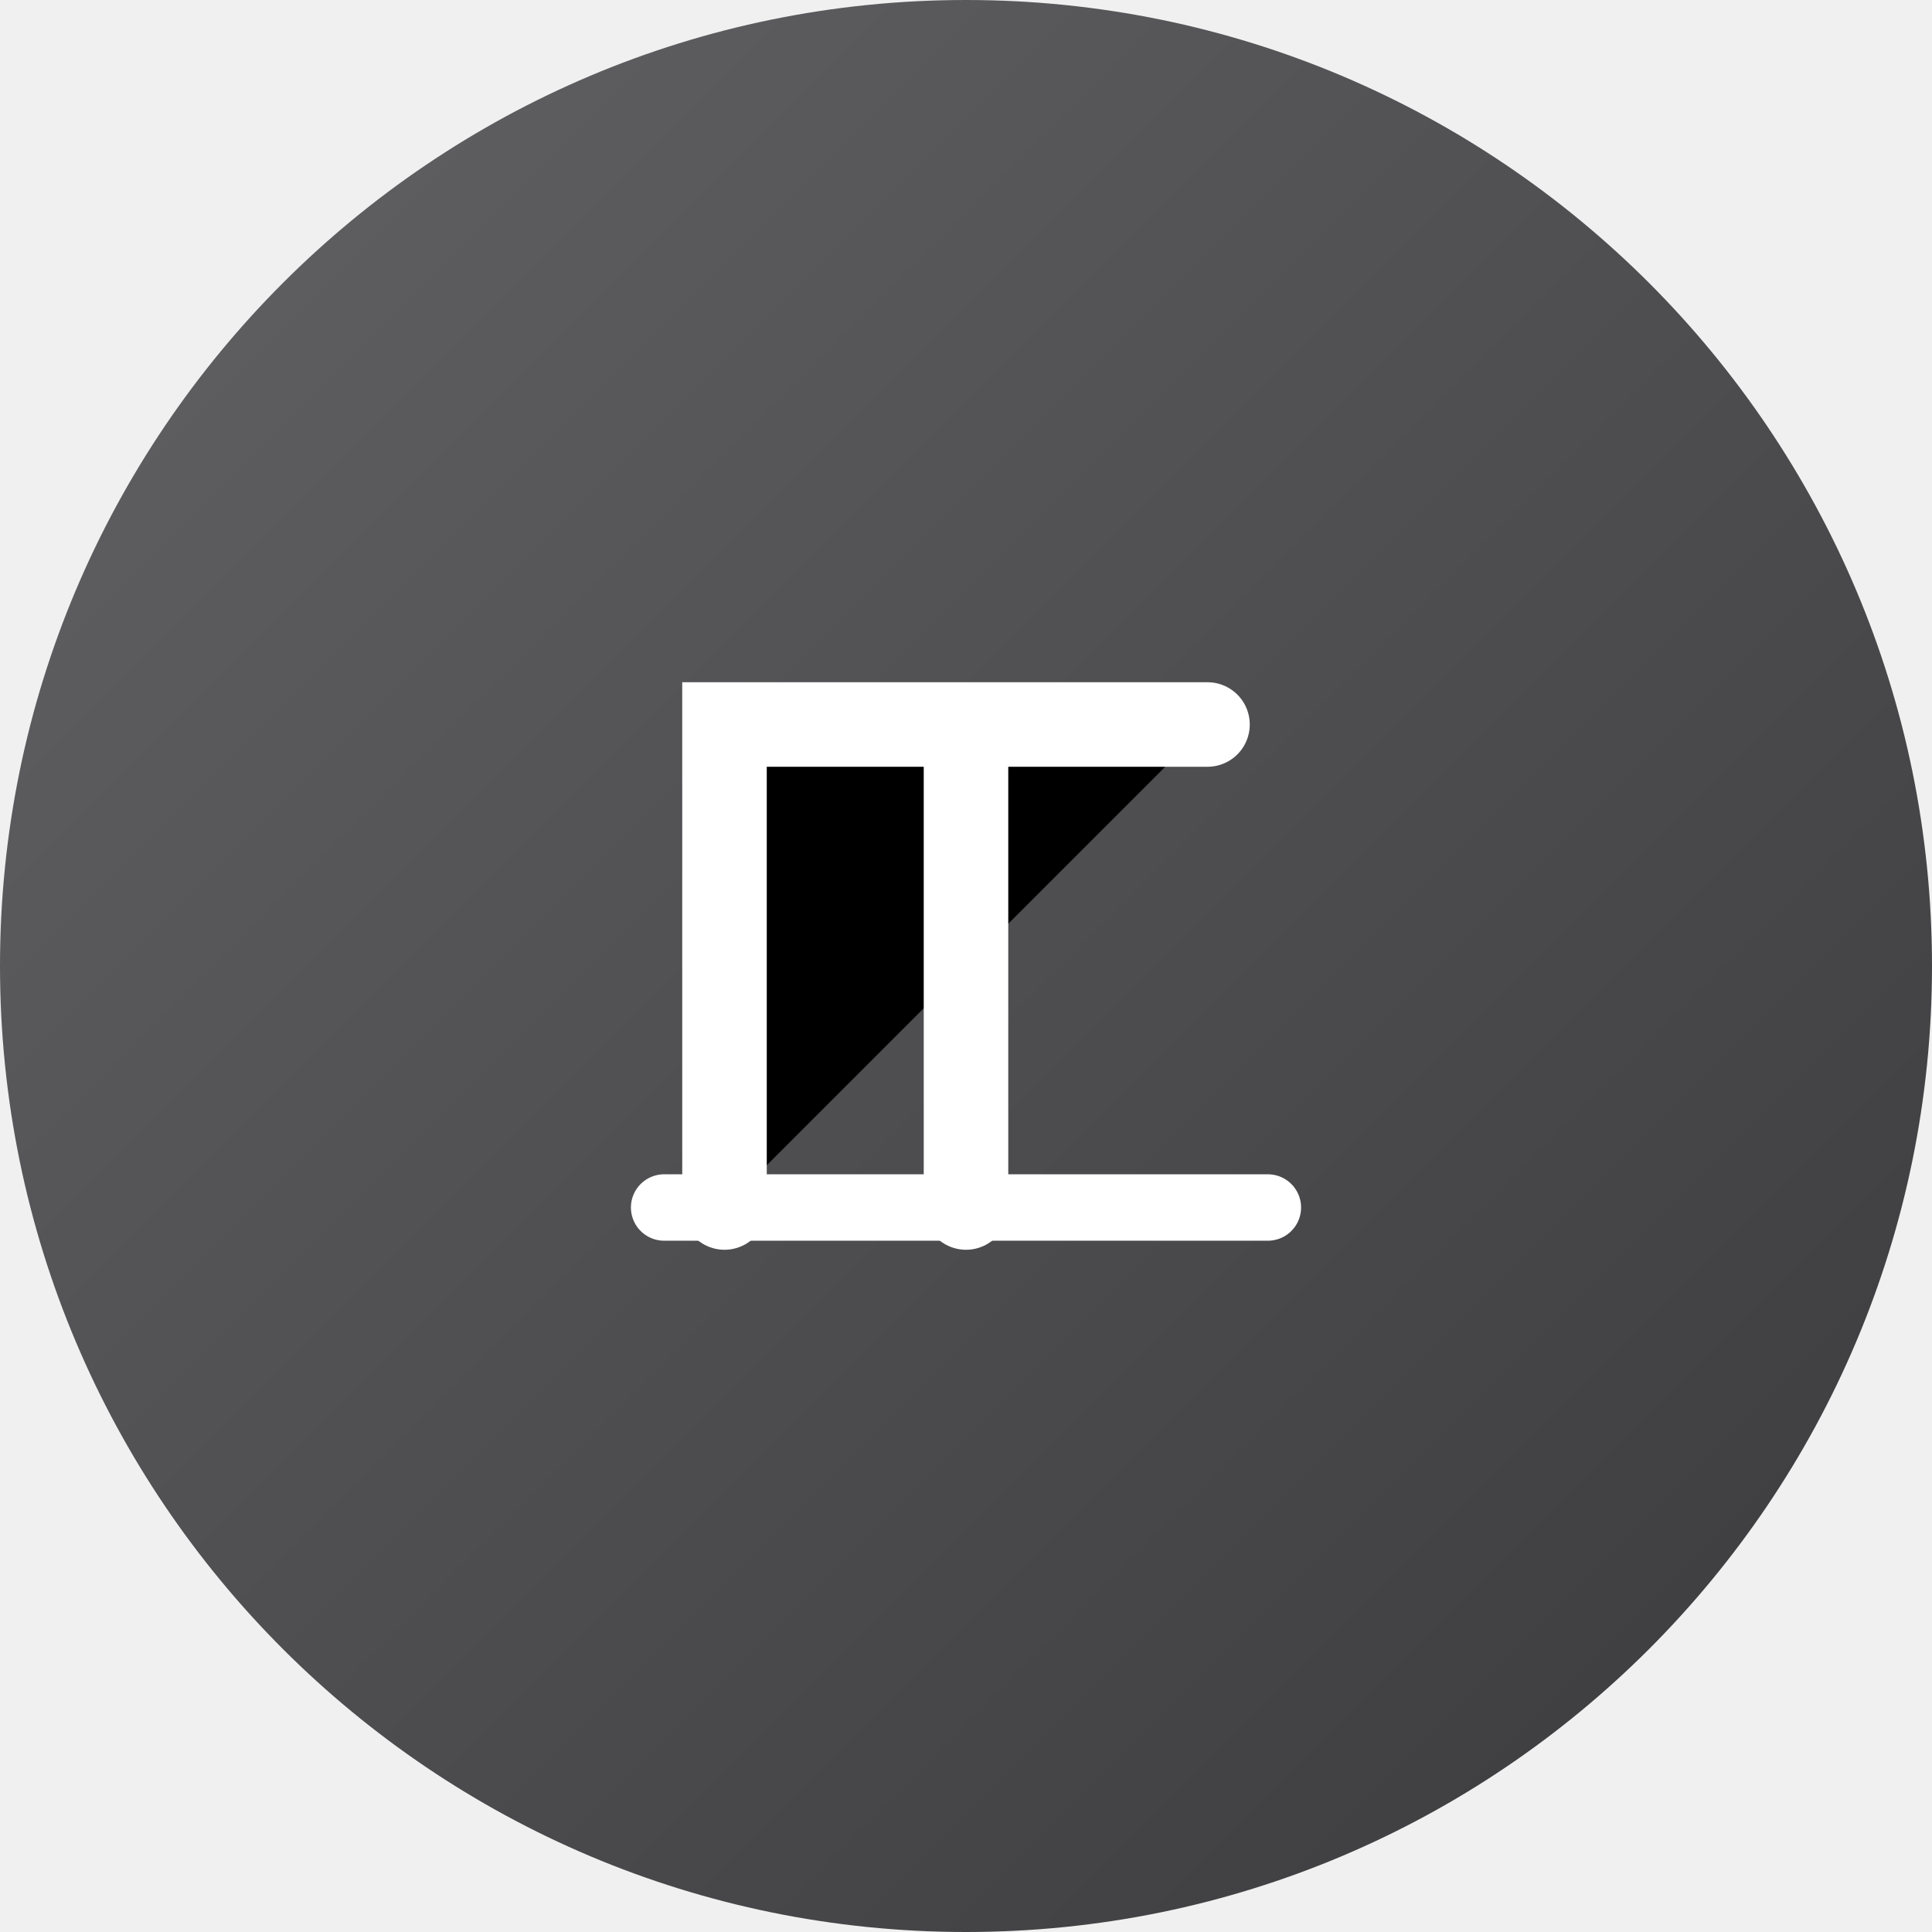
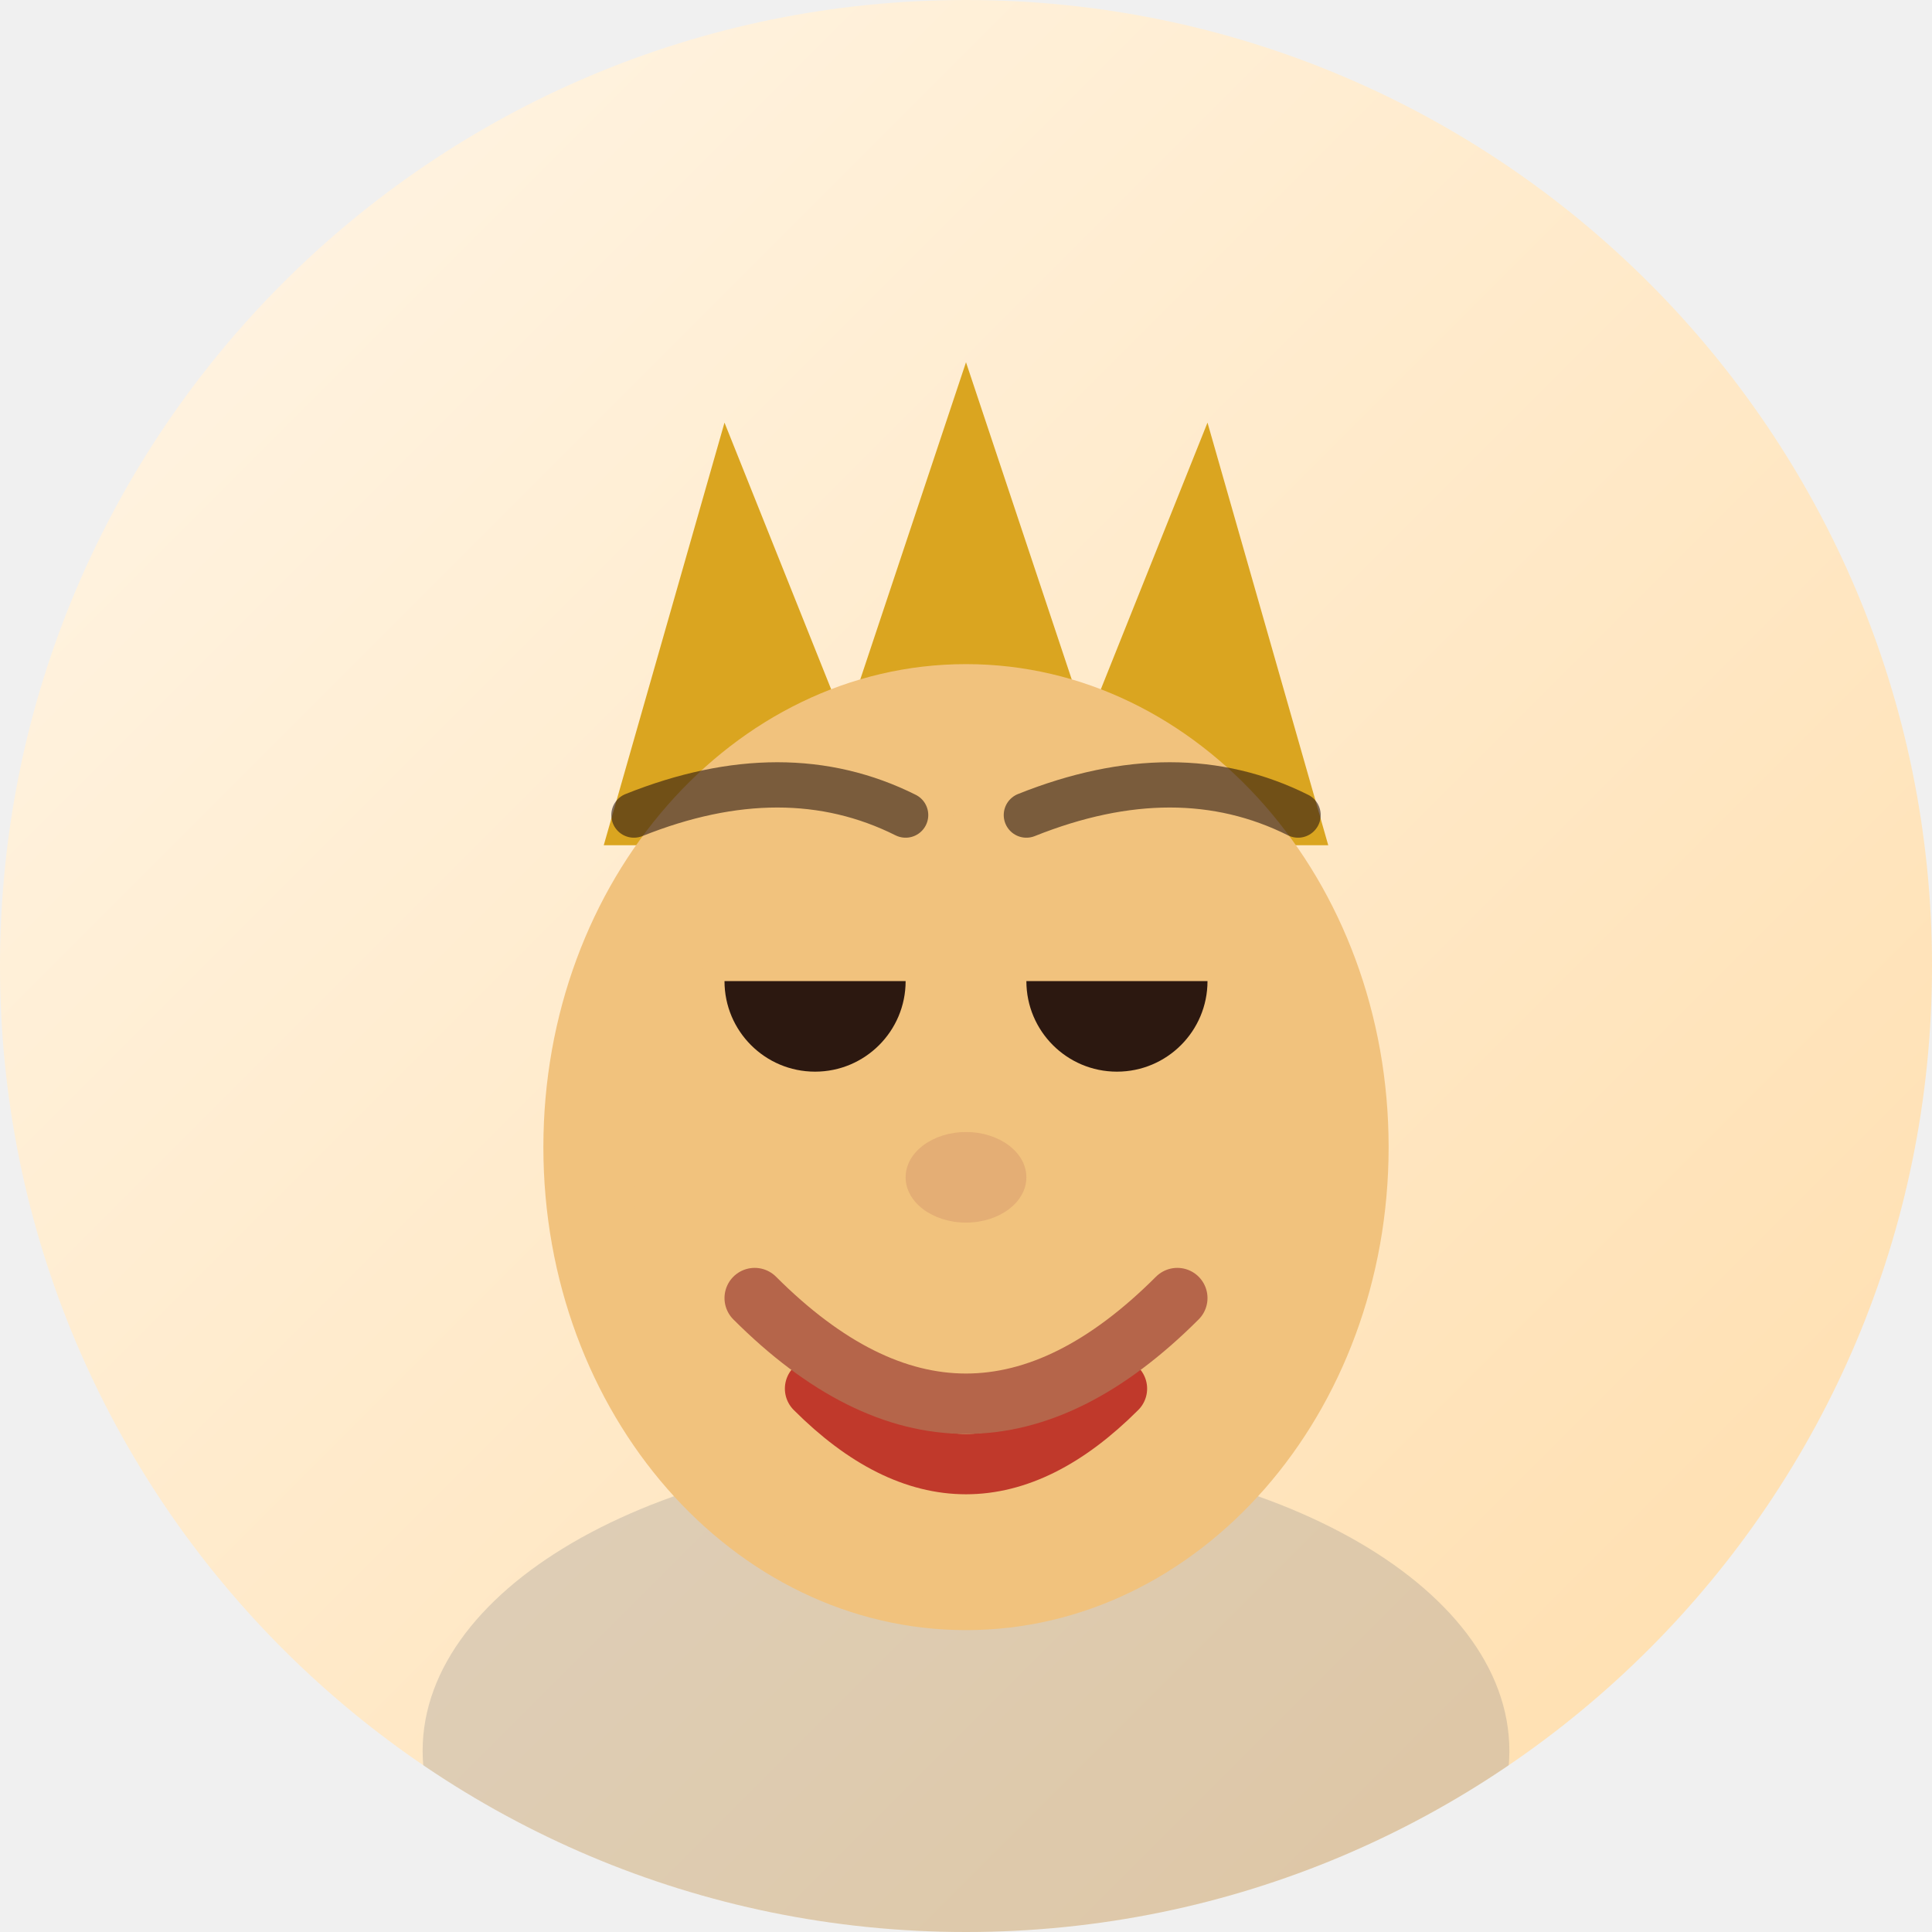
- <svg xmlns="http://www.w3.org/2000/svg" viewBox="0 0 64 64" role="img" aria-label="Typography">
+ <svg xmlns="http://www.w3.org/2000/svg" viewBox="0 0 64 64" role="img" aria-label="Energetic — bright smile">
  <defs>
-     <linearGradient id="bg" x1="0" y1="0" x2="64" y2="64" gradientUnits="userSpaceOnUse">
-       <stop offset="0%" stop-color="#636366" />
-       <stop offset="100%" stop-color="#3a3a3c" />
+     <linearGradient id="bg-pax12" x1="8" y1="8" x2="56" y2="56" gradientUnits="userSpaceOnUse">
+       <stop offset="0%" stop-color="#FFF3E0" />
+       <stop offset="100%" stop-color="#FFE0B2" />
    </linearGradient>
+     <clipPath id="clip-pax12">
+       <circle cx="32" cy="32" r="32" />
+     </clipPath>
  </defs>
-   <circle cx="32" cy="32" r="32" fill="url(#bg)" />
-   <path d="M24 40V24h16M32 24v16" stroke="#fff" stroke-width="2.8" stroke-linecap="round" />
-   <path d="M22 40h20" stroke="#fff" stroke-width="2.2" stroke-linecap="round" />
+   <circle cx="32" cy="32" r="32" fill="url(#bg-pax12)" />
+   <g clip-path="url(#clip-pax12)">
+     <ellipse cx="32" cy="58" rx="18" ry="10" fill="#4A5568" opacity=".18" />
+     <path d="M20 28l4-14 4 10 4-12 4 12 4-10 4 14H20z" fill="#DAA520" />
+     <ellipse cx="32" cy="38" rx="14" ry="16" fill="#F1C27D" />
+     <ellipse cx="32" cy="40" rx="11" ry="13" fill="#F1C27D" />
+     <path d="M21 27q5-2 9 0M34 27q5-2 9 0" fill="none" stroke="#2C1810" stroke-width="1.5" stroke-linecap="round" opacity=".6" />
+     <path d="M24 32.5a3 3 0 006 0M34 32.5a3 3 0 006 0" fill="#2C1810" />
+     <path d="M27 46q5 5 10 0" fill="none" stroke="#C0392B" stroke-width="2" stroke-linecap="round" />
+     <ellipse cx="32" cy="39" rx="2" ry="1.5" fill="#D4956A" opacity=".45" />
+     <path d="M25 43q7 7 14 0" fill="none" stroke="#B5654A" stroke-width="2" stroke-linecap="round" />
+   </g>
</svg>
